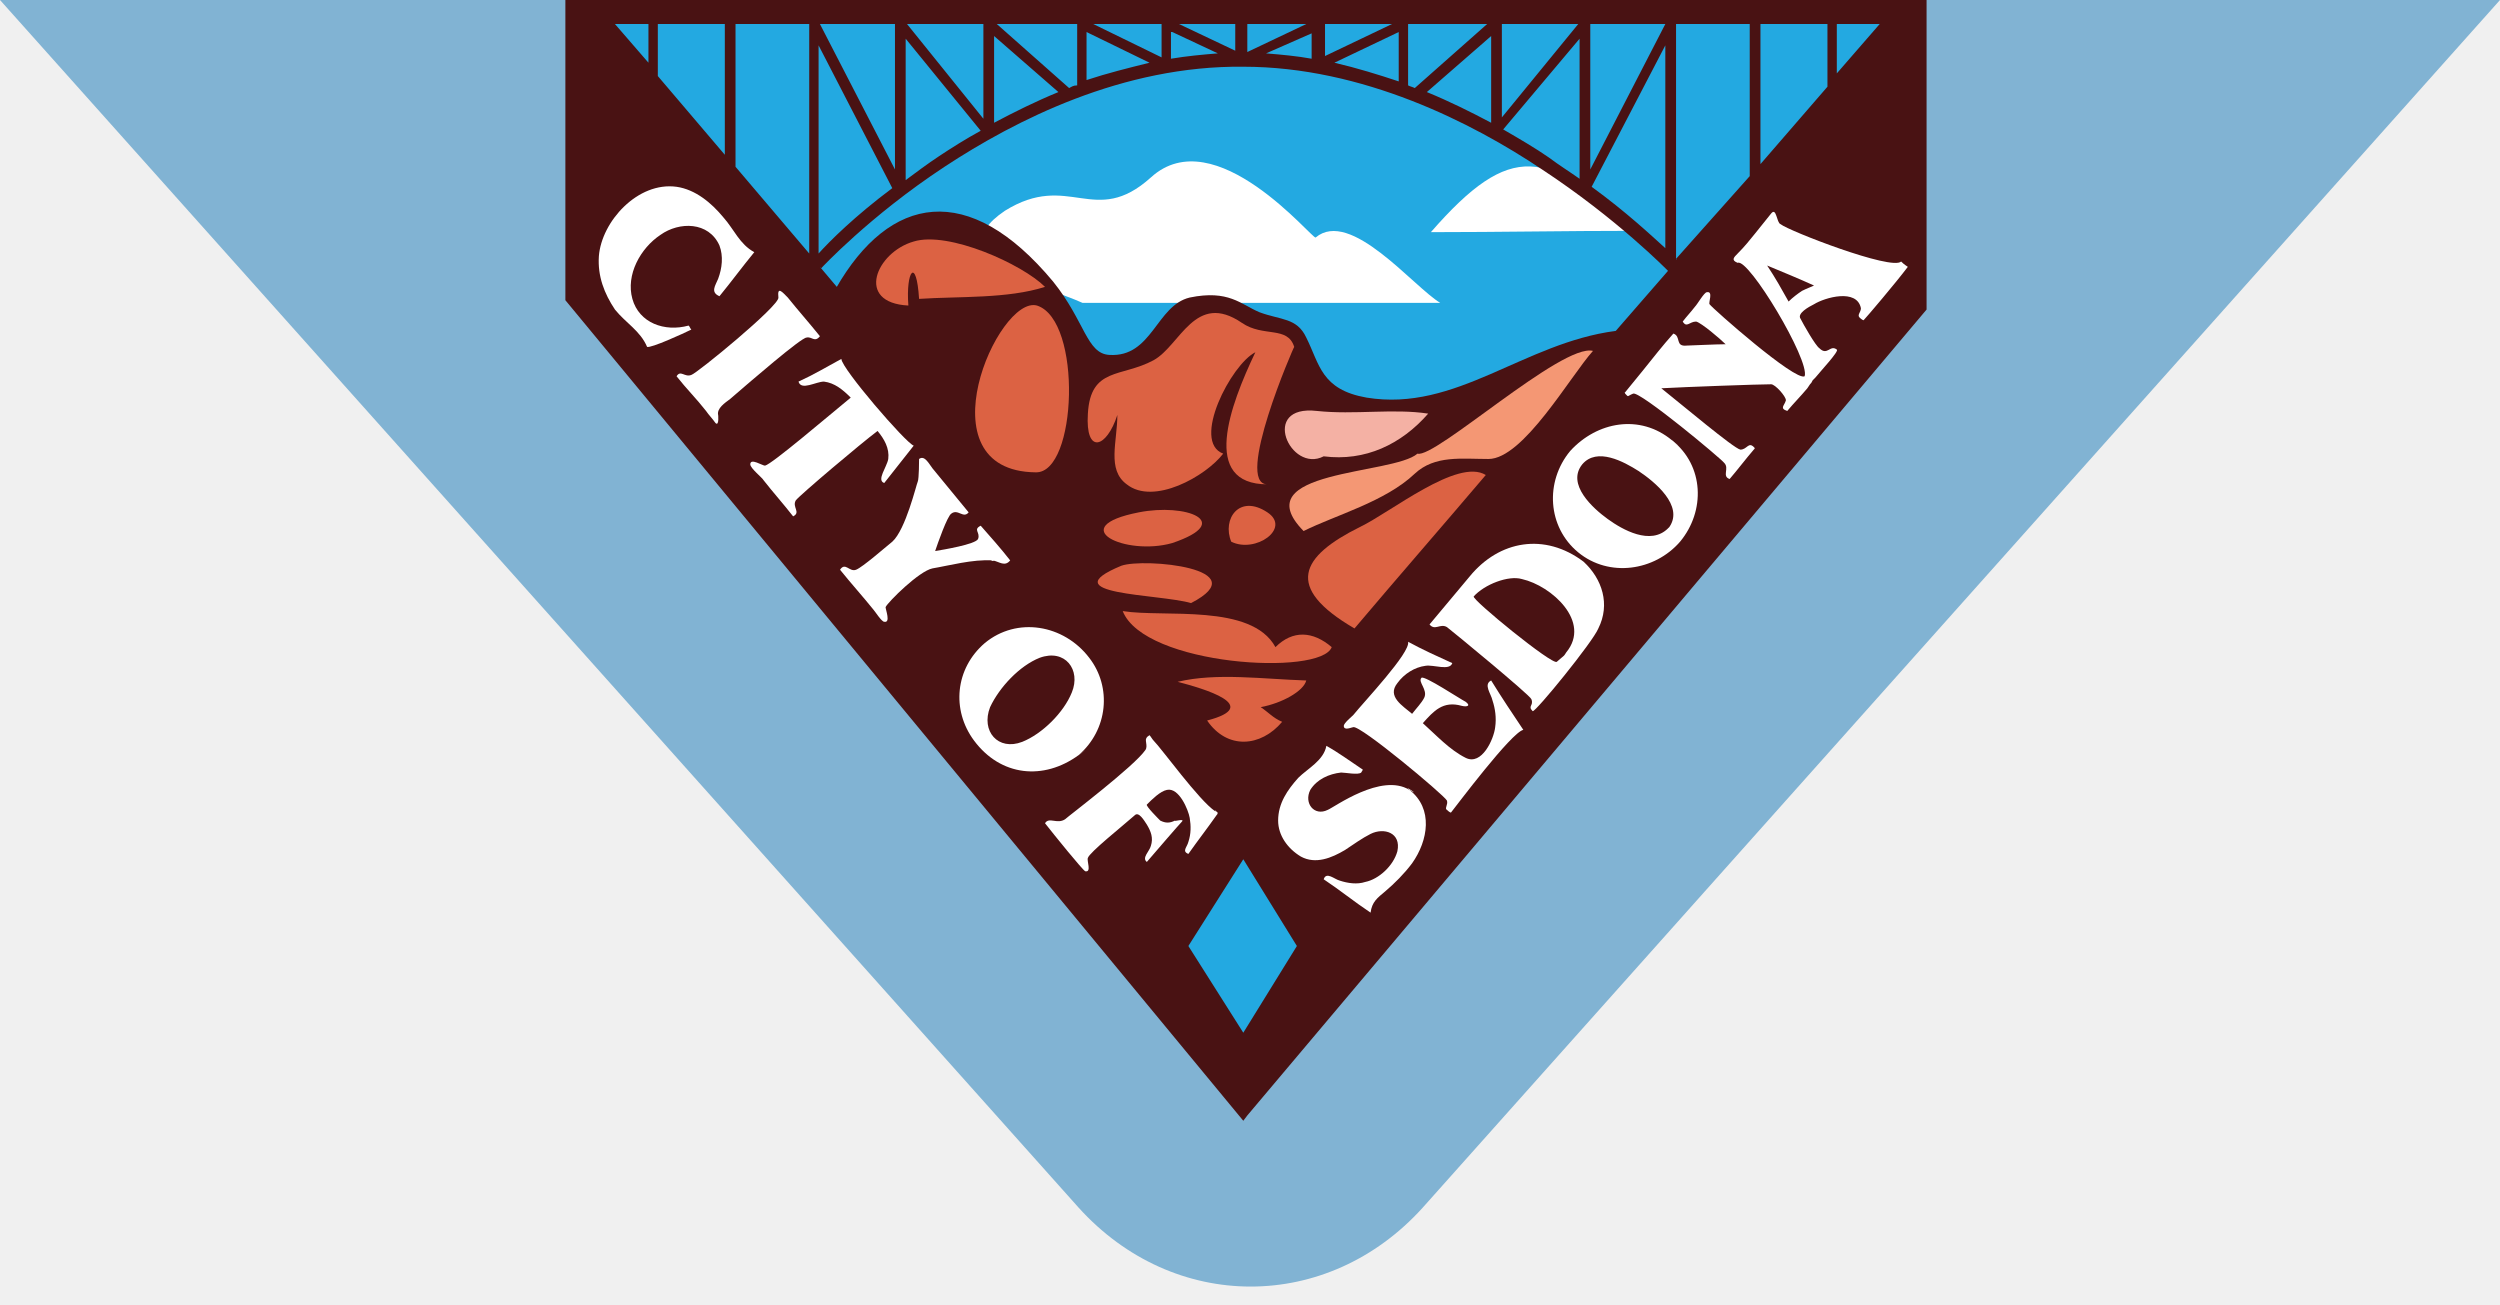
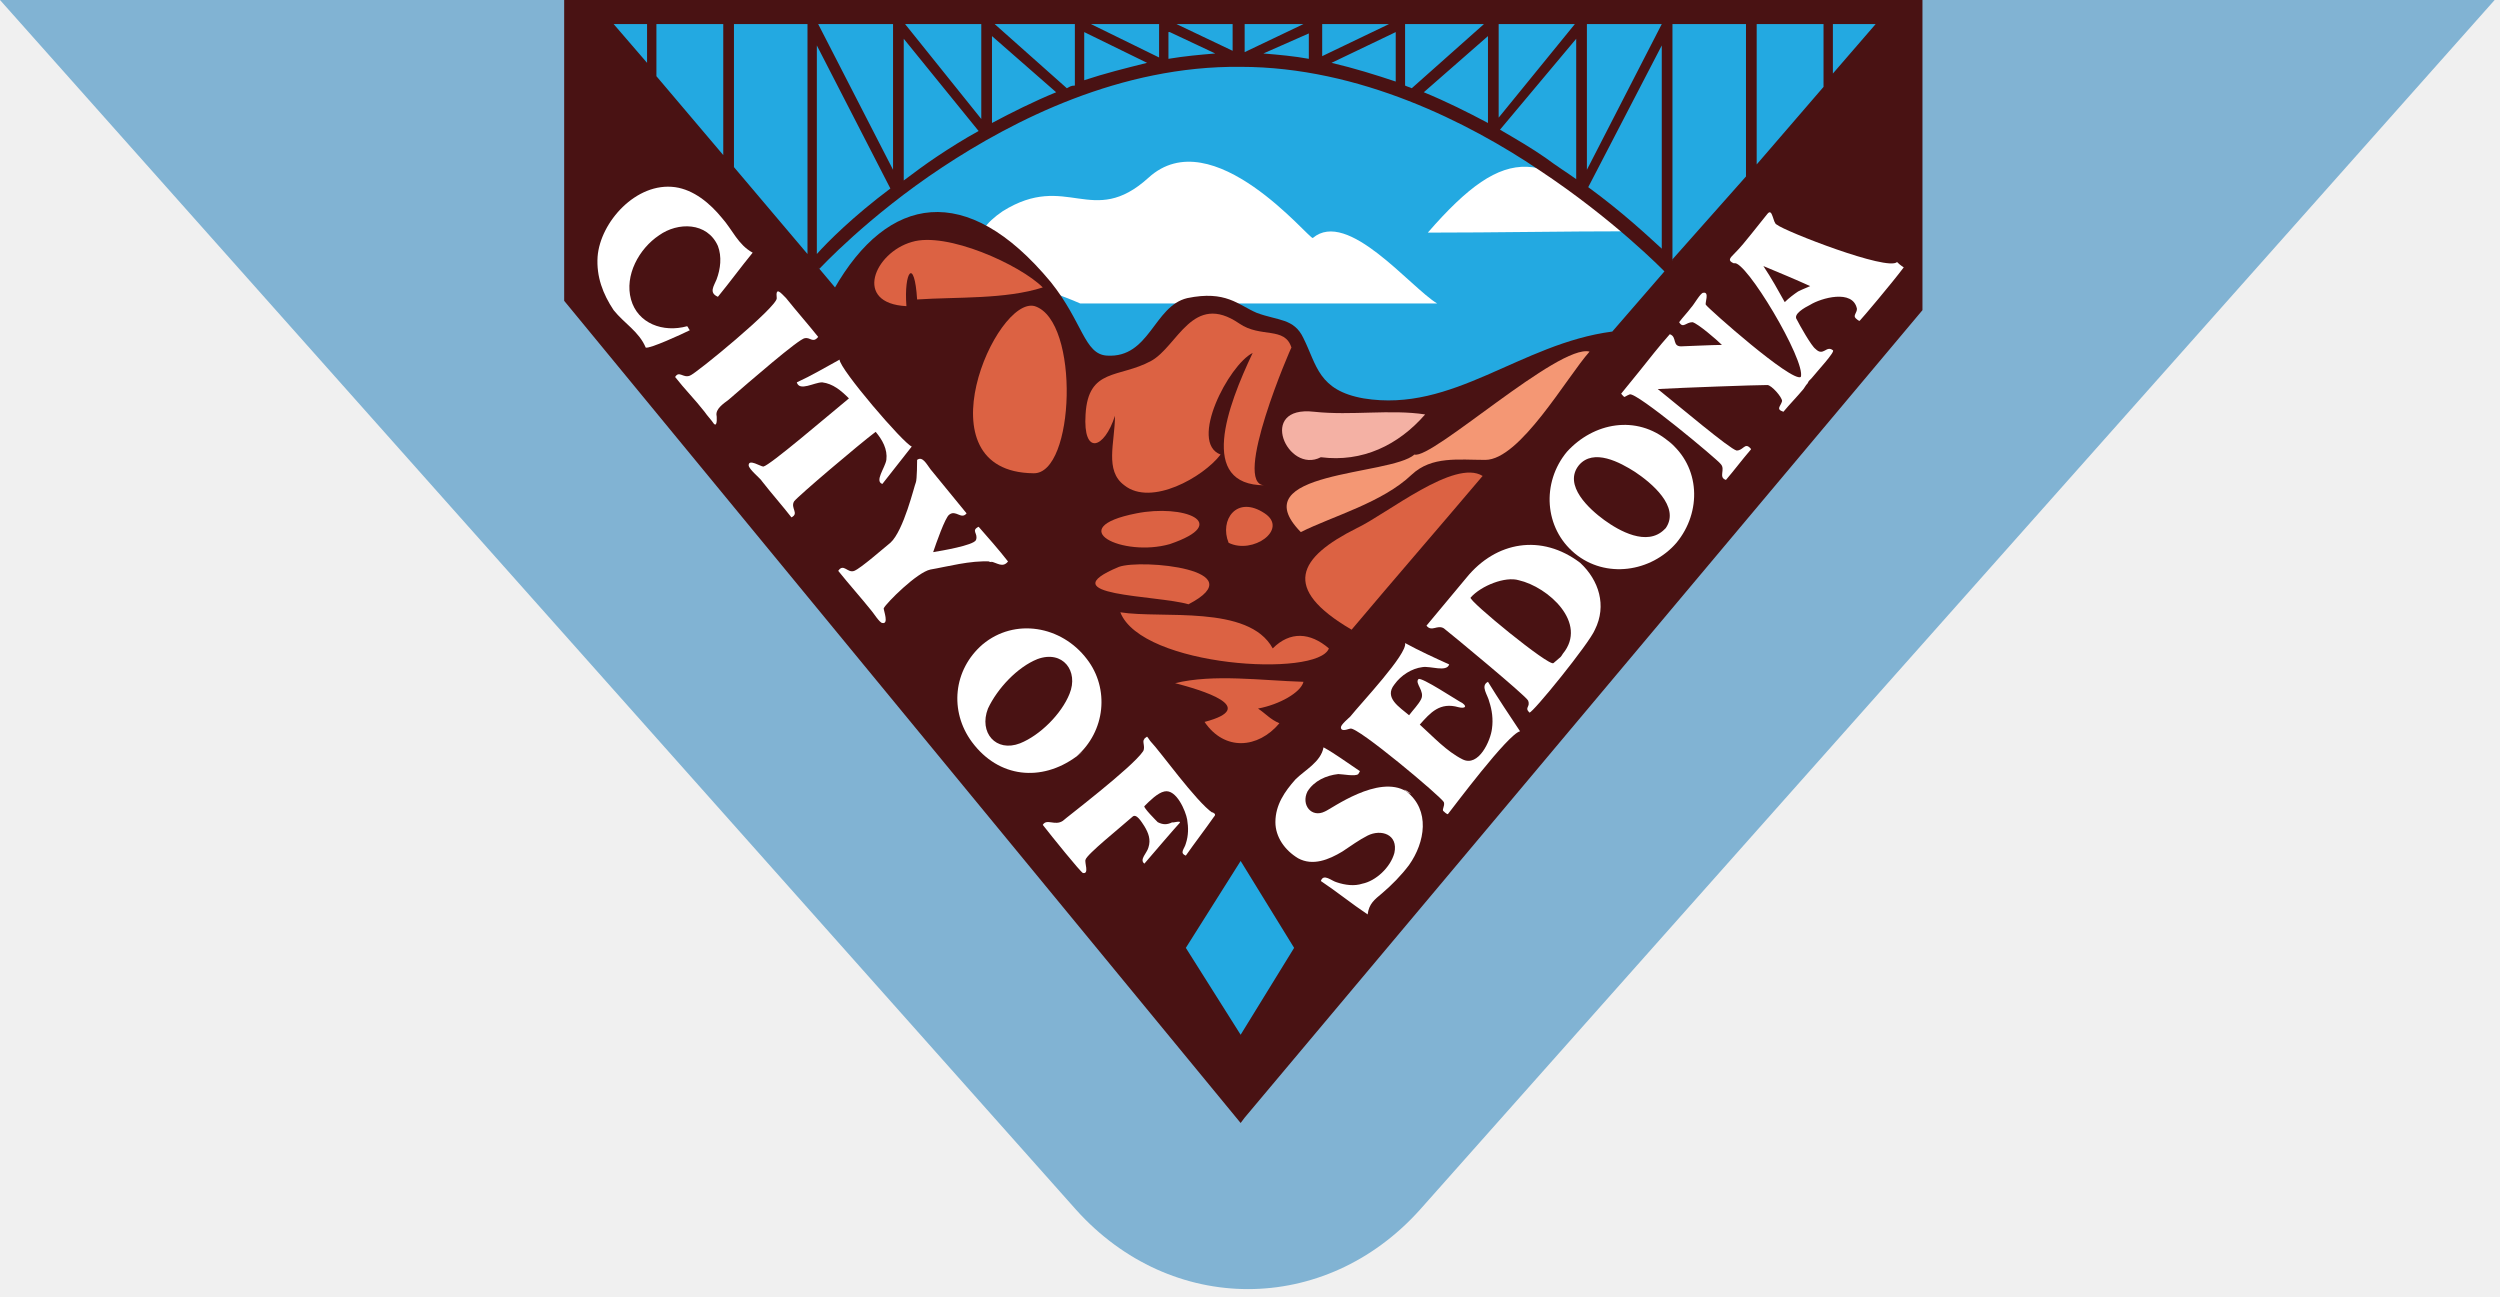
- <svg xmlns="http://www.w3.org/2000/svg" width="138" height="72" viewBox="0 0 138 72" fill="none">
-   <path d="M138 0H0L59.534 66.655C64.785 72.473 73.289 72.473 78.54 66.655L138 0Z" fill="#81B3D3" />
-   <path d="M31.948 0.516L68.63 43.528L105.09 0.81L31.948 0.516Z" fill="#23A9E1" />
-   <path d="M90.225 12.742C86.453 12.742 82.756 12.815 78.984 12.815C83.421 7.733 85.418 8.249 90.225 12.742Z" fill="white" />
-   <path d="M59.756 16.719C66.338 16.719 72.92 16.719 79.502 16.719C78.022 15.835 74.547 11.49 72.624 13.11C72.476 13.257 67.077 6.555 63.527 9.796C60.421 12.594 59.016 9.427 55.466 11.637C51.547 14.288 57.833 15.835 59.756 16.719Z" fill="white" />
-   <path d="M68.852 0H31.209V16.572L68.63 61.867L68.852 61.573L106.347 17.087V0H68.852ZM40.601 1.326H44.669V13.994L40.601 9.206V1.326ZM40.01 8.544L36.312 4.198V1.326H40.01V8.544ZM54.283 6.555L50.068 1.326H54.283V6.555ZM49.402 9.354L45.26 1.326H49.402V9.354ZM45.186 2.504L49.254 10.385C47.183 11.931 45.778 13.331 45.186 13.994V2.504ZM49.993 2.136L54.135 7.218C53.322 7.66 52.508 8.175 51.842 8.617C51.177 9.059 50.585 9.501 49.993 9.943V2.136ZM54.874 1.989L58.424 5.082C57.167 5.598 55.984 6.187 54.874 6.776V1.989ZM59.016 4.861L55.023 1.326H59.46V4.714C59.238 4.714 59.164 4.787 59.016 4.861ZM73.141 1.326H76.839L73.141 3.093V1.326ZM68.852 1.326H72.106L68.852 2.872V1.326ZM68.186 2.799L65.08 1.326H68.186V2.799ZM64.119 3.167L60.347 1.326H64.119V3.167ZM59.977 1.768L63.453 3.462C62.27 3.756 61.087 4.051 59.977 4.419V1.768ZM64.711 1.768L67.225 2.946C66.338 3.02 65.524 3.093 64.637 3.241V1.768H64.711ZM72.402 1.841V3.241C71.588 3.093 70.775 3.02 69.887 2.946L72.402 1.841ZM77.209 1.768V4.493C76.1 4.124 74.916 3.756 73.659 3.462L77.209 1.768ZM77.727 1.326H82.09L78.096 4.861C77.948 4.787 77.874 4.787 77.727 4.714V1.326ZM87.784 1.326H91.926L87.784 9.354V1.326ZM82.903 1.326H87.119L82.903 6.481V1.326ZM82.312 1.989V6.776C81.203 6.187 80.019 5.598 78.762 5.082L82.312 1.989ZM87.193 2.136V9.869C86.675 9.501 86.084 9.133 85.492 8.691C84.752 8.175 83.865 7.66 82.977 7.144L87.193 2.136ZM91.926 2.504V13.699C91.112 12.963 89.781 11.711 87.859 10.311L91.926 2.504ZM92.518 14.288V1.326H96.585V9.722L92.518 14.288C92.592 14.362 92.518 14.362 92.518 14.288ZM97.177 1.326H100.875V4.787L97.177 9.059V1.326ZM35.794 1.326V3.462L33.945 1.326H35.794ZM45.26 14.73L45.334 14.804C45.334 14.804 47.997 11.931 52.138 9.206C56.058 6.629 61.974 3.609 68.63 3.683C75.212 3.683 81.276 6.776 85.122 9.354C89.264 12.079 92 14.878 92.074 14.951L89.19 18.266C84.087 18.928 80.389 22.758 75.434 21.948C72.92 21.506 72.846 20.107 72.106 18.634C71.588 17.529 70.701 17.676 69.518 17.234C68.482 16.793 67.817 15.982 65.672 16.424C63.823 16.866 63.601 19.739 61.235 19.591C59.977 19.518 59.904 17.75 58.129 15.54C53.469 9.943 49.106 10.753 46.148 15.909L68.556 42.35L45.26 14.73ZM101.392 4.051V1.326H103.759L101.392 4.051Z" fill="#491213" />
-   <path d="M65.598 52.219L68.63 47.431L71.588 52.219L68.63 57.006L65.598 52.219Z" fill="#23A9E1" />
-   <path d="M48.441 23.789C48.81 24.231 49.106 24.747 49.032 25.336C48.958 25.778 48.367 26.515 48.81 26.662C49.328 25.999 49.92 25.262 50.437 24.6C49.994 24.452 46.444 20.328 46.444 19.812C45.63 20.254 44.891 20.696 44.077 21.064C44.225 21.58 45.039 21.064 45.482 21.064C46.074 21.138 46.518 21.506 46.961 21.948C45.704 22.979 42.598 25.631 42.228 25.704C42.08 25.704 41.415 25.262 41.415 25.631C41.415 25.852 42.08 26.367 42.154 26.515C42.672 27.177 43.264 27.84 43.781 28.503C44.225 28.282 43.707 27.988 43.929 27.619C44.151 27.325 47.553 24.452 48.441 23.789Z" fill="white" />
-   <path d="M44.521 18.634C44.817 18.56 44.965 18.928 45.26 18.56C44.669 17.824 44.077 17.161 43.486 16.424C43.19 16.13 42.894 15.761 42.968 16.424C43.042 16.866 38.457 20.622 38.161 20.696C37.791 20.843 37.569 20.401 37.347 20.77C37.865 21.433 38.457 22.022 38.974 22.685C39.122 22.906 39.344 23.127 39.492 23.348C39.714 23.569 39.64 22.832 39.64 22.906C39.566 22.537 40.01 22.243 40.306 22.022C41.415 21.064 44.225 18.634 44.521 18.634Z" fill="white" />
-   <path d="M38.013 17.971C36.682 18.339 35.276 17.824 34.907 16.498C34.537 15.172 35.35 13.699 36.46 12.963C37.495 12.226 39.122 12.226 39.714 13.552C39.936 14.141 39.862 14.804 39.64 15.393C39.492 15.761 39.196 16.13 39.714 16.351C40.379 15.54 40.971 14.73 41.637 13.92C40.823 13.478 40.527 12.668 39.936 12.005C39.27 11.195 38.383 10.459 37.347 10.311C35.203 10.017 33.206 12.226 33.058 14.141C32.984 15.246 33.354 16.203 33.945 17.087C34.537 17.824 35.35 18.266 35.72 19.149C35.942 19.223 37.717 18.413 38.161 18.192C38.087 18.118 38.087 18.045 38.013 17.971C37.495 18.118 38.013 17.971 38.013 17.971Z" fill="white" />
-   <path d="M67.077 44.78C66.19 44.191 64.119 41.319 63.675 40.877C63.601 40.803 63.527 40.656 63.453 40.582C63.453 40.582 63.231 40.729 63.306 40.729C63.158 40.803 63.379 41.171 63.231 41.392C62.64 42.276 58.942 45.075 58.794 45.222C58.35 45.517 57.907 45.075 57.685 45.443C58.203 46.106 59.756 48.021 59.904 48.094C60.273 48.168 59.977 47.505 60.051 47.358C60.125 47.063 61.974 45.59 62.64 45.001C62.862 44.78 63.158 45.296 63.306 45.517C63.527 45.885 63.675 46.253 63.527 46.695C63.453 46.99 63.01 47.358 63.306 47.579C63.749 47.063 65.08 45.517 65.228 45.369C65.45 45.148 64.785 45.369 64.859 45.296C64.563 45.443 64.341 45.443 64.045 45.296C63.971 45.222 63.231 44.486 63.306 44.412C63.601 44.117 64.045 43.675 64.415 43.602C65.08 43.454 65.598 44.706 65.672 45.148C65.746 45.59 65.746 46.032 65.598 46.474C65.524 46.769 65.228 46.99 65.598 47.137C66.116 46.4 66.633 45.738 67.151 45.001C67.299 44.854 67.151 44.78 67.077 44.78C67.003 44.706 67.225 44.78 67.077 44.78Z" fill="white" />
-   <path d="M59.534 41.687C61.161 40.287 61.383 37.931 60.125 36.31C58.72 34.469 56.132 34.027 54.357 35.5C52.73 36.899 52.508 39.183 53.765 40.877C55.244 42.865 57.611 43.086 59.534 41.687C60.421 41.024 59.46 41.76 59.534 41.687ZM59.164 38.225C58.72 39.33 57.537 40.508 56.428 40.95C55.096 41.466 54.135 40.361 54.653 39.035C55.17 37.931 56.28 36.752 57.389 36.31C58.794 35.795 59.682 36.973 59.164 38.225C58.868 38.888 59.238 38.078 59.164 38.225Z" fill="white" />
-   <path d="M54.801 30.934C55.17 31.007 55.466 31.302 55.762 30.934C55.244 30.271 54.653 29.608 54.135 29.019C53.691 29.24 54.135 29.387 53.987 29.755C53.839 30.05 52.064 30.344 51.62 30.418C51.768 29.976 52.286 28.503 52.508 28.356C52.878 28.061 53.174 28.65 53.469 28.282C52.804 27.472 52.138 26.662 51.473 25.852C51.251 25.557 51.029 25.115 50.733 25.336C50.733 25.336 50.733 26.441 50.659 26.588C50.585 26.735 49.993 29.24 49.254 29.902C48.884 30.197 47.627 31.302 47.257 31.449C46.887 31.596 46.666 31.007 46.37 31.449C46.961 32.186 47.627 32.922 48.219 33.659C48.292 33.732 48.662 34.322 48.81 34.322C49.18 34.395 48.884 33.659 48.884 33.511C49.032 33.217 50.733 31.523 51.473 31.375C52.36 31.228 53.691 30.86 54.801 30.934C55.022 31.007 54.505 30.934 54.801 30.934Z" fill="white" />
-   <path d="M50.142 16.866C47.183 16.719 48.367 13.92 50.437 13.331C52.36 12.742 56.428 14.583 57.685 15.835C55.614 16.498 52.952 16.351 50.733 16.498C50.585 14.141 49.994 14.951 50.142 16.866Z" fill="#DC6243" />
-   <path d="M57.167 26.073C50.807 25.999 55.096 16.277 57.241 16.866C59.756 17.676 59.46 26.146 57.167 26.073Z" fill="#DC6243" />
-   <path d="M61.678 22.906C61.087 24.747 59.904 25.115 60.051 22.832C60.199 20.254 61.9 20.843 63.675 19.886C65.154 19.076 65.968 16.056 68.556 17.824C69.74 18.634 71.071 17.971 71.441 19.149C71.441 19.076 68.112 26.735 69.961 26.735C66.264 26.735 67.891 22.39 69.296 19.444C67.965 20.107 65.746 24.379 67.521 25.041C66.559 26.294 63.675 27.914 62.196 26.735C61.087 25.925 61.678 24.379 61.678 22.906Z" fill="#DC6243" />
-   <path d="M64.711 29.976C62.122 30.713 58.72 29.092 62.862 28.282C65.45 27.767 68.186 28.798 64.711 29.976C64.784 29.976 64.637 29.976 64.711 29.976Z" fill="#DC6243" />
-   <path d="M67.965 29.902C67.447 28.65 68.408 27.251 69.961 28.282C71.293 29.166 69.296 30.565 67.965 29.902Z" fill="#DC6243" />
-   <path d="M65.746 33.29C63.971 32.775 57.981 32.849 61.9 31.228C63.157 30.786 69.444 31.375 65.746 33.29Z" fill="#DC6243" />
-   <path d="M73.511 35.721C72.476 34.837 71.367 34.764 70.405 35.721C69.074 33.29 64.267 34.101 61.974 33.732C63.157 36.752 72.919 37.341 73.511 35.721Z" fill="#DC6243" />
-   <path d="M72.106 37.562C69.739 37.489 67.151 37.12 65.006 37.636C66.412 38.004 69.739 38.962 66.633 39.772C67.743 41.392 69.591 41.245 70.775 39.845C70.257 39.624 70.035 39.33 69.591 39.035C70.775 38.814 71.958 38.151 72.106 37.562Z" fill="#DC6243" />
-   <path d="M74.768 34.69C70.849 32.407 71.81 30.713 75.064 29.092C76.765 28.282 80.463 25.262 82.016 26.22C79.576 29.092 77.135 31.891 74.768 34.69Z" fill="#DC6243" />
-   <path d="M71.958 29.313C68.63 25.925 76.913 26.22 78.244 25.041C79.206 25.336 86.231 18.928 87.932 19.37C86.675 20.77 84.087 25.336 82.164 25.336C80.685 25.336 79.206 25.115 78.096 26.146C76.469 27.693 73.733 28.43 71.958 29.313Z" fill="#F49774" />
-   <path d="M73.067 25.189C71.219 26.146 69.518 22.316 72.698 22.685C74.768 22.906 76.913 22.537 78.836 22.832C77.357 24.526 75.36 25.483 73.067 25.189Z" fill="#F4B1A4" />
-   <path d="M82.386 38.667C82.534 39.109 82.608 39.624 82.534 40.14C82.46 40.803 81.794 42.276 80.907 41.834C80.019 41.392 79.28 40.582 78.54 39.919C79.132 39.256 79.649 38.667 80.685 38.962C80.981 39.035 81.203 38.962 80.907 38.741C80.611 38.593 78.614 37.268 78.466 37.415C78.244 37.636 78.836 38.078 78.614 38.52C78.466 38.814 78.17 39.109 77.948 39.404C77.431 38.962 76.543 38.446 77.135 37.709C77.505 37.194 78.096 36.826 78.688 36.752C79.132 36.678 80.019 37.047 80.167 36.605C79.354 36.236 78.54 35.868 77.727 35.426C77.874 36.016 75.286 38.741 74.695 39.477C74.621 39.551 74.177 39.919 74.177 40.066C74.177 40.361 74.621 40.14 74.695 40.14C75.064 39.993 79.723 43.896 79.871 44.191C79.945 44.412 79.723 44.633 79.871 44.706C79.871 44.706 80.019 44.854 80.093 44.854C80.389 44.486 83.421 40.435 84.087 40.287C83.495 39.404 82.903 38.52 82.312 37.562C81.868 37.783 82.312 38.299 82.386 38.667Z" fill="white" />
-   <path d="M77.8 43.602C76.248 42.644 73.659 44.559 73.289 44.706C72.55 45.075 71.958 44.338 72.328 43.602C72.698 43.012 73.363 42.718 74.029 42.644C74.251 42.644 74.99 42.791 75.138 42.644C75.212 42.497 75.286 42.497 75.138 42.423C74.473 41.981 73.881 41.539 73.215 41.171C73.067 41.981 72.18 42.423 71.662 42.939C71.071 43.602 70.553 44.338 70.553 45.296C70.553 46.106 71.071 46.842 71.81 47.284C72.624 47.726 73.511 47.358 74.251 46.916C74.694 46.621 75.212 46.253 75.656 46.032C76.395 45.664 77.357 45.959 77.135 46.99C76.913 47.8 76.1 48.536 75.36 48.684C74.916 48.831 74.399 48.757 73.955 48.61C73.659 48.536 73.215 48.094 73.067 48.536C73.955 49.126 74.768 49.788 75.656 50.378C75.73 49.788 76.026 49.567 76.469 49.199C76.987 48.757 77.505 48.242 77.948 47.653C78.836 46.4 79.132 44.633 77.8 43.602Z" fill="white" />
-   <path d="M77.8 43.602C78.54 44.044 77.357 43.233 77.8 43.602V43.602Z" fill="white" />
-   <path d="M104.942 14.436C104.424 14.951 98.73 12.742 98.286 12.373C98.064 12.3 98.064 11.416 97.768 11.784C97.473 12.152 97.177 12.521 96.881 12.889C96.585 13.257 96.289 13.626 95.919 13.994C95.698 14.215 95.55 14.362 95.919 14.509C96.511 14.215 99.913 19.886 99.617 20.77C99.1 21.064 94.514 17.014 94.367 16.793C94.293 16.719 94.588 16.056 94.219 16.13C94.071 16.13 93.701 16.793 93.553 16.94C93.331 17.234 93.109 17.455 92.887 17.75C93.109 18.118 93.257 17.75 93.627 17.75C93.923 17.824 94.958 18.707 95.254 19.002C94.736 19.002 93.257 19.076 93.109 19.076C92.444 19.149 92.813 18.56 92.37 18.413C91.778 19.076 91.26 19.739 90.669 20.475C90.373 20.843 90.003 21.285 89.707 21.654C89.633 21.727 89.707 21.654 89.707 21.727C89.929 21.948 89.781 21.875 90.151 21.727C90.521 21.58 95.032 25.336 95.18 25.557C95.476 25.852 95.032 26.294 95.476 26.441C95.919 25.925 96.363 25.336 96.807 24.82C96.881 24.747 96.881 24.747 96.807 24.673C96.511 24.379 96.437 24.82 96.067 24.82C95.698 24.747 92.813 22.316 91.704 21.433C93.035 21.359 97.103 21.212 97.768 21.212C97.99 21.212 98.582 21.875 98.582 22.095C98.508 22.39 98.212 22.537 98.656 22.685C99.026 22.243 99.395 21.875 99.765 21.433L99.913 21.212C99.987 21.138 99.987 21.138 100.061 20.991L100.209 20.843C100.505 20.475 101.54 19.37 101.392 19.297C101.022 19.002 100.875 19.665 100.431 19.223C100.209 19.076 99.543 17.897 99.395 17.603C99.174 17.308 99.839 16.94 100.135 16.793C100.727 16.424 102.502 15.909 102.723 17.014C102.723 17.234 102.502 17.382 102.649 17.529C102.649 17.529 102.797 17.676 102.871 17.676C103.019 17.529 104.646 15.614 105.312 14.73C105.09 14.583 105.016 14.509 104.942 14.436ZM99.469 16.056C99.543 16.056 99.617 15.982 99.469 16.056C99.248 16.203 98.952 16.424 98.73 16.645C98.36 15.982 97.99 15.319 97.546 14.657C98.434 15.025 99.321 15.393 100.135 15.761C99.987 15.835 99.765 15.909 99.469 16.056Z" fill="white" />
-   <path d="M92.296 24.305C90.521 22.832 88.154 23.274 86.675 24.894C85.27 26.588 85.418 29.092 87.119 30.492C88.82 31.891 91.334 31.523 92.739 29.902C94.145 28.209 94.071 25.704 92.296 24.305ZM92.074 29.166C92.074 29.166 92.074 29.24 92.074 29.166C91.112 30.123 89.559 29.24 88.746 28.65C87.932 28.061 86.453 26.735 87.341 25.631C88.154 24.673 89.633 25.483 90.447 25.999C91.334 26.588 92.961 27.914 92.148 29.092C92.222 29.019 92.222 29.019 92.074 29.166Z" fill="white" />
-   <path d="M92.296 24.305C93.183 25.041 92.074 24.158 92.296 24.305V24.305Z" fill="white" />
-   <path d="M92.074 29.24C92.074 29.166 92.074 29.166 92.074 29.24C92.148 29.166 92.148 29.166 92.148 29.166C92.074 29.166 92.074 29.24 92.074 29.24Z" fill="white" />
-   <path d="M87.415 31.007C87.489 31.081 87.637 31.228 87.415 31.007C85.27 29.387 82.756 29.829 81.129 31.817C80.389 32.701 79.65 33.585 78.91 34.469C79.206 34.837 79.502 34.395 79.871 34.616C80.167 34.837 84.457 38.372 84.531 38.593C84.678 38.962 84.309 38.962 84.604 39.256C84.752 39.33 87.932 35.426 88.228 34.69C88.894 33.364 88.45 31.965 87.415 31.007ZM86.453 36.016C86.305 36.236 86.453 36.089 85.936 36.531C85.714 36.752 81.203 33.069 81.35 32.922C81.942 32.259 83.273 31.744 84.013 31.965C85.64 32.333 87.859 34.322 86.453 36.016Z" fill="white" />
+ <svg xmlns="http://www.w3.org/2000/svg" width="187" height="97" viewBox="0 0 187 97" fill="none">
+   <path d="M186.6 0H0L80.5 90.5C87.6 98.4 99.1 98.4 106.2 90.5L186.6 0Z" fill="#81B3D3" />
+   <path d="M43.2 0.7L92.8 59.1L142.1 1.1L43.2 0.7Z" fill="#23A9E1" />
+   <path d="M122 17.3C116.9 17.3 111.9 17.4 106.8 17.4C112.8 10.5 115.5 11.2 122 17.3Z" fill="white" />
+   <path d="M80.8 22.7C89.7 22.7 98.6 22.7 107.5 22.7C105.5 21.5 100.8 15.6 98.2 17.8C98 18 90.7 8.9 85.9 13.3C81.7 17.1 79.8 12.8 75 15.8C69.7 19.4 78.2 21.5 80.8 22.7Z" fill="white" />
+   <path d="M93.1 0H42.2V22.5L92.8 84L93.1 83.6L143.8 23.2V0H93.1ZM54.9 1.8H60.4V19L54.9 12.5V1.8ZM54.1 11.6L49.1 5.7V1.8H54.1V11.6ZM73.4 8.9L67.7 1.8H73.4V8.9ZM66.8 12.7L61.2 1.8H66.8V12.7ZM61.1 3.4L66.6 14.1C63.8 16.2 61.9 18.1 61.1 19V3.4ZM67.6 2.9L73.2 9.8C72.1 10.4 71 11.1 70.1 11.7C69.2 12.3 68.4 12.9 67.6 13.5V2.9ZM74.2 2.7L79 6.9C77.3 7.6 75.7 8.4 74.2 9.2V2.7ZM79.8 6.6L74.4 1.8H80.4V6.4C80.1 6.4 80 6.5 79.8 6.6ZM98.9 1.8H103.9L98.9 4.2V1.8ZM93.1 1.8H97.5L93.1 3.9V1.8ZM92.2 3.8L88 1.8H92.2V3.8ZM86.7 4.3L81.6 1.8H86.7V4.3ZM81.1 2.4L85.8 4.7C84.2 5.1 82.6 5.5 81.1 6V2.4ZM87.5 2.4L90.9 4C89.7 4.1 88.6 4.2 87.4 4.4V2.4H87.5ZM97.9 2.5V4.4C96.8 4.2 95.7 4.1 94.5 4L97.9 2.5ZM104.4 2.4V6.1C102.9 5.6 101.3 5.1 99.6 4.7L104.4 2.4ZM105.1 1.8H111L105.6 6.6C105.4 6.5 105.3 6.5 105.1 6.4V1.8ZM118.7 1.8H124.3L118.7 12.7V1.8ZM112.1 1.8H117.8L112.1 8.8V1.8ZM111.3 2.7V9.2C109.8 8.4 108.2 7.6 106.5 6.9L111.3 2.7ZM117.9 2.9V13.4C117.2 12.9 116.4 12.4 115.6 11.8C114.6 11.1 113.4 10.4 112.2 9.7L117.9 2.9ZM124.3 3.4V18.6C123.2 17.6 121.4 15.9 118.8 14L124.3 3.4ZM125.1 19.4V1.8H130.6V13.2L125.1 19.4C125.2 19.5 125.1 19.5 125.1 19.4ZM131.4 1.8H136.4V6.5L131.4 12.3V1.8ZM48.4 1.8V4.7L45.9 1.8H48.4ZM61.2 20L61.3 20.1C61.3 20.1 64.9 16.2 70.5 12.5C75.8 9 83.8 4.9 92.8 5C101.7 5 109.9 9.2 115.1 12.7C120.7 16.4 124.4 20.2 124.5 20.3L120.6 24.8C113.7 25.7 108.7 30.9 102 29.8C98.6 29.2 98.5 27.3 97.5 25.3C96.8 23.8 95.6 24 94 23.4C92.6 22.8 91.7 21.7 88.8 22.3C86.3 22.9 86 26.8 82.8 26.6C81.1 26.5 81 24.1 78.6 21.1C72.3 13.5 66.4 14.6 62.4 21.6L92.7 57.5L61.2 20ZM137.1 5.5V1.8H140.3L137.1 5.5Z" fill="#491213" />
+   <path d="M88.7 70.9L92.8 64.4L96.8 70.9L92.8 77.4L88.7 70.9Z" fill="#23A9E1" />
+   <path d="M65.5 32.3C66 32.9 66.4 33.6 66.3 34.4C66.2 35 65.4 36 66 36.2C66.7 35.3 67.5 34.3 68.2 33.4C67.6 33.2 62.8 27.6 62.8 26.9C61.7 27.5 60.7 28.1 59.6 28.6C59.8 29.3 60.9 28.6 61.5 28.6C62.3 28.7 62.9 29.2 63.5 29.8C61.8 31.2 57.6 34.8 57.1 34.9C56.9 34.9 56 34.3 56 34.8C56 35.1 56.9 35.8 57 36C57.7 36.9 58.5 37.8 59.2 38.7C59.8 38.4 59.1 38 59.4 37.5C59.7 37.1 64.3 33.2 65.5 32.3Z" fill="white" />
+   <path d="M60.2 25.3C60.6 25.2 60.8 25.7 61.2 25.2C60.4 24.2 59.6 23.3 58.8 22.3C58.4 21.9 58 21.4 58.1 22.3C58.2 22.9 52 28 51.6 28.1C51.1 28.3 50.8 27.7 50.5 28.2C51.2 29.1 52 29.9 52.7 30.8C52.9 31.1 53.2 31.4 53.4 31.7C53.7 32 53.6 31 53.6 31.1C53.5 30.6 54.1 30.2 54.5 29.9C56 28.6 59.8 25.3 60.2 25.3Z" fill="white" />
+   <path d="M51.4 24.4C49.6 24.9 47.7 24.2 47.2 22.4C46.7 20.6 47.8 18.6 49.3 17.6C50.7 16.6 52.9 16.6 53.7 18.4C54 19.2 53.9 20.1 53.6 20.9C53.4 21.4 53 21.9 53.7 22.2C54.6 21.1 55.4 20 56.3 18.9C55.2 18.3 54.8 17.2 54 16.3C53.1 15.2 51.9 14.2 50.5 14C47.6 13.6 44.9 16.6 44.7 19.2C44.6 20.7 45.1 22 45.9 23.2C46.7 24.2 47.8 24.8 48.3 26C48.6 26.1 51 25 51.6 24.7C51.5 24.6 51.5 24.5 51.4 24.4C50.7 24.6 51.4 24.4 51.4 24.4Z" fill="white" />
+   <path d="M90.7 60.8C89.5 60 86.7 56.1 86.1 55.5C86 55.4 85.9 55.2 85.8 55.1C85.8 55.1 85.5 55.3 85.6 55.3C85.4 55.4 85.7 55.9 85.5 56.2C84.7 57.4 79.7 61.2 79.5 61.4C78.9 61.8 78.3 61.2 78 61.7C78.7 62.6 80.8 65.2 81 65.3C81.5 65.4 81.1 64.5 81.2 64.3C81.3 63.9 83.8 61.9 84.7 61.1C85 60.8 85.4 61.5 85.6 61.8C85.9 62.3 86.1 62.8 85.9 63.4C85.8 63.8 85.2 64.3 85.6 64.6C86.2 63.9 88 61.8 88.2 61.6C88.5 61.3 87.6 61.6 87.7 61.5C87.3 61.7 87 61.7 86.6 61.5C86.5 61.4 85.5 60.4 85.6 60.3C86 59.9 86.6 59.3 87.1 59.2C88 59 88.7 60.7 88.8 61.3C88.9 61.9 88.9 62.5 88.7 63.1C88.6 63.5 88.2 63.8 88.7 64C89.4 63 90.1 62.1 90.8 61.1C91 60.9 90.8 60.8 90.7 60.8C90.6 60.7 90.9 60.8 90.7 60.8Z" fill="white" />
+   <path d="M80.5 56.6C82.7 54.7 83 51.5 81.3 49.3C79.4 46.8 75.9 46.2 73.5 48.2C71.3 50.1 71 53.2 72.7 55.5C74.7 58.2 77.9 58.5 80.5 56.6C81.7 55.7 80.4 56.7 80.5 56.6ZM80 51.9C79.4 53.4 77.8 55 76.3 55.6C74.5 56.3 73.2 54.8 73.9 53C74.6 51.5 76.1 49.9 77.6 49.3C79.5 48.6 80.7 50.2 80 51.9C79.6 52.8 80.1 51.7 80 51.9Z" fill="white" />
+   <path d="M74.1 42C74.6 42.1 75 42.5 75.4 42C74.7 41.1 73.9 40.2 73.2 39.4C72.6 39.7 73.2 39.9 73 40.4C72.8 40.8 70.4 41.2 69.8 41.3C70 40.7 70.7 38.7 71 38.5C71.5 38.1 71.9 38.9 72.3 38.4C71.4 37.3 70.5 36.2 69.6 35.1C69.3 34.7 69 34.1 68.6 34.4C68.6 34.4 68.6 35.9 68.5 36.1C68.4 36.3 67.6 39.7 66.6 40.6C66.1 41 64.4 42.5 63.9 42.7C63.4 42.9 63.1 42.1 62.7 42.7C63.5 43.7 64.4 44.7 65.2 45.7C65.3 45.8 65.8 46.6 66 46.6C66.5 46.7 66.1 45.7 66.1 45.5C66.3 45.1 68.6 42.8 69.6 42.6C70.8 42.4 72.6 41.9 74.1 42C74.4 42.1 73.7 42 74.1 42Z" fill="white" />
+   <path d="M67.8 22.9C63.8 22.7 65.4 18.9 68.2 18.1C70.8 17.3 76.3 19.8 78 21.5C75.2 22.4 71.6 22.2 68.6 22.4C68.4 19.2 67.6 20.3 67.8 22.9Z" fill="#DC6243" />
+   <path d="M77.3 35.4C68.7 35.3 74.5 22.1 77.4 22.9C80.8 24 80.4 35.5 77.3 35.4Z" fill="#DC6243" />
+   <path d="M83.4 31.1C82.6 33.6 81 34.1 81.2 31C81.4 27.5 83.7 28.3 86.1 27C88.1 25.9 89.2 21.8 92.7 24.2C94.3 25.3 96.1 24.4 96.6 26C96.6 25.9 92.1 36.3 94.6 36.3C89.6 36.3 91.8 30.4 93.7 26.4C91.9 27.3 88.9 33.1 91.3 34C90 35.7 86.1 37.9 84.1 36.3C82.6 35.2 83.4 33.1 83.4 31.1Z" fill="#DC6243" />
+   <path d="M87.5 40.7C84 41.7 79.4 39.5 85 38.4C88.5 37.7 92.2 39.1 87.5 40.7C87.6 40.7 87.4 40.7 87.5 40.7Z" fill="#DC6243" />
+   <path d="M91.9 40.6C91.2 38.9 92.5 37 94.6 38.4C96.4 39.6 93.7 41.5 91.9 40.6Z" fill="#DC6243" />
+   <path d="M88.9 45.2C86.5 44.5 78.4 44.6 83.7 42.4C85.4 41.8 93.9 42.6 88.9 45.2Z" fill="#DC6243" />
+   <path d="M99.4 48.5C98 47.3 96.5 47.2 95.2 48.5C93.4 45.2 86.9 46.3 83.8 45.8C85.4 49.9 98.6 50.7 99.4 48.5Z" fill="#DC6243" />
+   <path d="M97.5 51C94.3 50.9 90.8 50.4 87.9 51.1C89.8 51.6 94.3 52.9 90.1 54C91.6 56.2 94.1 56 95.7 54.1C95 53.8 94.7 53.4 94.1 53C95.7 52.7 97.3 51.8 97.5 51Z" fill="#DC6243" />
+   <path d="M101.1 47.1C95.8 44 97.1 41.7 101.5 39.5C103.8 38.4 108.8 34.3 110.9 35.6C107.6 39.5 104.3 43.3 101.1 47.1Z" fill="#DC6243" />
+   <path d="M97.3 39.8C92.8 35.2 104 35.6 105.8 34C107.1 34.4 116.6 25.7 118.9 26.3C117.2 28.2 113.7 34.4 111.1 34.4C109.1 34.4 107.1 34.1 105.6 35.5C103.4 37.6 99.7 38.6 97.3 39.8Z" fill="#F49774" />
+   <path d="M98.8 34.2C96.3 35.5 94 30.3 98.3 30.8C101.1 31.1 104 30.6 106.6 31C104.6 33.3 101.9 34.6 98.8 34.2Z" fill="#F4B1A4" />
+   <path d="M111.4 52.5C111.6 53.1 111.7 53.8 111.6 54.5C111.5 55.4 110.6 57.4 109.4 56.8C108.2 56.2 107.2 55.1 106.2 54.2C107 53.3 107.7 52.5 109.1 52.9C109.5 53 109.8 52.9 109.4 52.6C109 52.4 106.3 50.6 106.1 50.8C105.8 51.1 106.6 51.7 106.3 52.3C106.1 52.7 105.7 53.1 105.4 53.5C104.7 52.9 103.5 52.2 104.3 51.2C104.8 50.5 105.6 50 106.4 49.9C107 49.8 108.2 50.3 108.4 49.7C107.3 49.2 106.2 48.7 105.1 48.1C105.3 48.9 101.8 52.6 101 53.6C100.9 53.7 100.3 54.2 100.3 54.4C100.3 54.8 100.9 54.5 101 54.5C101.5 54.3 107.8 59.6 108 60C108.1 60.3 107.8 60.6 108 60.7C108 60.7 108.2 60.9 108.3 60.9C108.7 60.4 112.8 54.9 113.7 54.7C112.9 53.5 112.1 52.3 111.3 51C110.7 51.3 111.3 52 111.4 52.5Z" fill="white" />
+   <path d="M105.2 59.2C103.1 57.9 99.6 60.5 99.1 60.7C98.1 61.2 97.3 60.2 97.8 59.2C98.3 58.4 99.2 58 100.1 57.9C100.4 57.9 101.4 58.1 101.6 57.9C101.7 57.7 101.8 57.7 101.6 57.6C100.7 57 99.9 56.4 99 55.9C98.8 57 97.6 57.6 96.9 58.3C96.1 59.2 95.4 60.2 95.4 61.5C95.4 62.6 96.1 63.6 97.1 64.2C98.2 64.8 99.4 64.3 100.4 63.7C101 63.3 101.7 62.8 102.3 62.5C103.3 62 104.6 62.4 104.3 63.8C104 64.9 102.9 65.9 101.9 66.1C101.3 66.3 100.6 66.2 100 66C99.6 65.9 99 65.3 98.8 65.9C100 66.7 101.1 67.6 102.3 68.4C102.4 67.6 102.8 67.3 103.4 66.8C104.1 66.2 104.8 65.5 105.4 64.7C106.6 63 107 60.6 105.2 59.2Z" fill="white" />
+   <path d="M105.2 59.2C106.2 59.8 104.6 58.7 105.2 59.2V59.2Z" fill="white" />
+   <path d="M141.9 19.6C141.2 20.3 133.5 17.3 132.9 16.8C132.6 16.7 132.6 15.5 132.2 16C131.8 16.5 131.4 17 131 17.5C130.6 18 130.2 18.5 129.7 19C129.4 19.3 129.2 19.5 129.7 19.7C130.5 19.3 135.1 27 134.7 28.2C134 28.6 127.8 23.1 127.6 22.8C127.5 22.7 127.9 21.8 127.4 21.9C127.2 21.9 126.7 22.8 126.5 23C126.2 23.4 125.9 23.7 125.6 24.1C125.9 24.6 126.1 24.1 126.6 24.1C127 24.2 128.4 25.4 128.8 25.8C128.1 25.8 126.1 25.9 125.9 25.9C125 26 125.5 25.2 124.9 25C124.1 25.9 123.4 26.8 122.6 27.8C122.2 28.3 121.7 28.9 121.3 29.4C121.2 29.5 121.3 29.4 121.3 29.5C121.6 29.8 121.4 29.7 121.9 29.5C122.4 29.3 128.5 34.4 128.7 34.7C129.1 35.1 128.5 35.7 129.1 35.9C129.7 35.2 130.3 34.4 130.9 33.7C131 33.6 131 33.6 130.9 33.5C130.5 33.1 130.4 33.7 129.9 33.7C129.4 33.6 125.5 30.3 124 29.1C125.8 29 131.3 28.8 132.2 28.8C132.5 28.8 133.3 29.7 133.3 30C133.2 30.4 132.8 30.6 133.4 30.8C133.9 30.2 134.4 29.7 134.9 29.1L135.1 28.8C135.2 28.7 135.2 28.7 135.3 28.5L135.5 28.3C135.9 27.8 137.3 26.3 137.1 26.2C136.6 25.8 136.4 26.7 135.8 26.1C135.5 25.9 134.6 24.3 134.4 23.9C134.1 23.5 135 23 135.4 22.8C136.2 22.3 138.6 21.6 138.9 23.1C138.9 23.4 138.6 23.6 138.8 23.8C138.8 23.8 139 24 139.1 24C139.3 23.8 141.5 21.2 142.4 20C142.1 19.8 142 19.7 141.9 19.6ZM134.5 21.8C134.6 21.8 134.7 21.7 134.5 21.8C134.2 22 133.8 22.3 133.5 22.6C133 21.7 132.5 20.8 131.9 19.9C133.1 20.4 134.3 20.9 135.4 21.4C135.2 21.5 134.9 21.6 134.5 21.8Z" fill="white" />
+   <path d="M124.8 33C122.4 31 119.2 31.6 117.2 33.8C115.3 36.1 115.5 39.5 117.8 41.4C120.1 43.3 123.5 42.8 125.4 40.6C127.3 38.3 127.2 34.9 124.8 33ZM124.5 39.6C124.5 39.6 124.5 39.7 124.5 39.6C123.2 40.9 121.1 39.7 120 38.9C118.9 38.1 116.9 36.3 118.1 34.8C119.2 33.5 121.2 34.6 122.3 35.3C123.5 36.1 125.7 37.9 124.6 39.5C124.7 39.4 124.7 39.4 124.5 39.6Z" fill="white" />
+   <path d="M124.8 33C126 34 124.5 32.8 124.8 33V33Z" fill="white" />
+   <path d="M124.5 39.7C124.5 39.6 124.5 39.6 124.5 39.7C124.6 39.6 124.6 39.6 124.6 39.6C124.5 39.6 124.5 39.7 124.5 39.7Z" fill="white" />
+   <path d="M118.2 42.1C118.3 42.2 118.5 42.4 118.2 42.1C115.3 39.9 111.9 40.5 109.7 43.2C108.7 44.4 107.7 45.6 106.7 46.8C107.1 47.3 107.5 46.7 108 47C108.4 47.3 114.2 52.1 114.3 52.4C114.5 52.9 114 52.9 114.4 53.3C114.6 53.4 118.9 48.1 119.3 47.1C120.2 45.3 119.6 43.4 118.2 42.1ZM116.9 48.9C116.7 49.2 116.9 49 116.2 49.6C115.9 49.9 109.8 44.9 110 44.7C110.8 43.8 112.6 43.1 113.6 43.4C115.8 43.9 118.8 46.6 116.9 48.9Z" fill="white" />
</svg>
